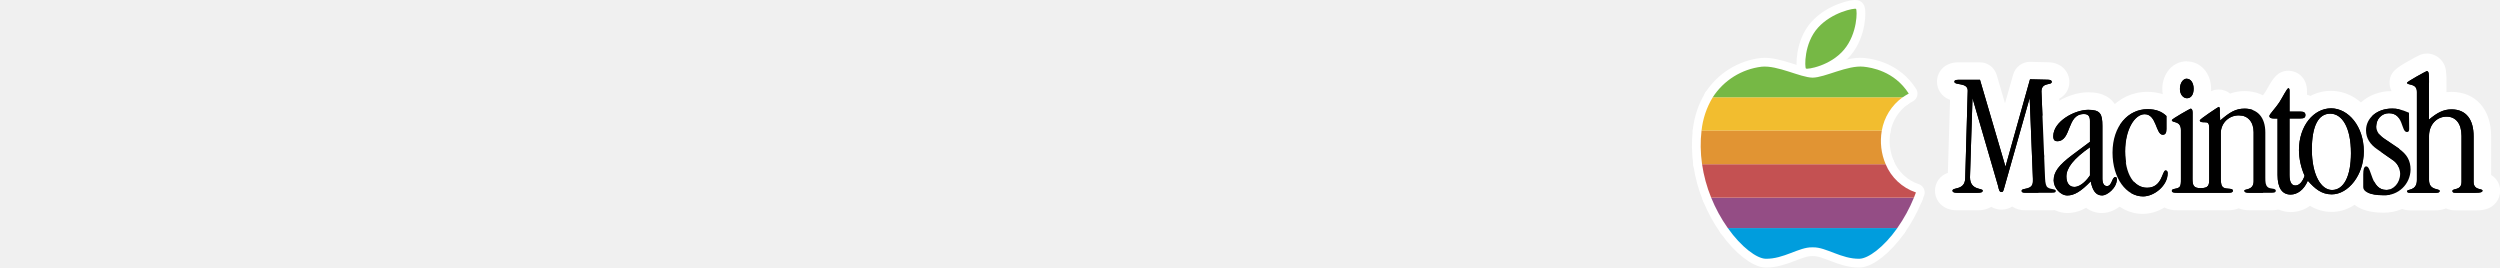
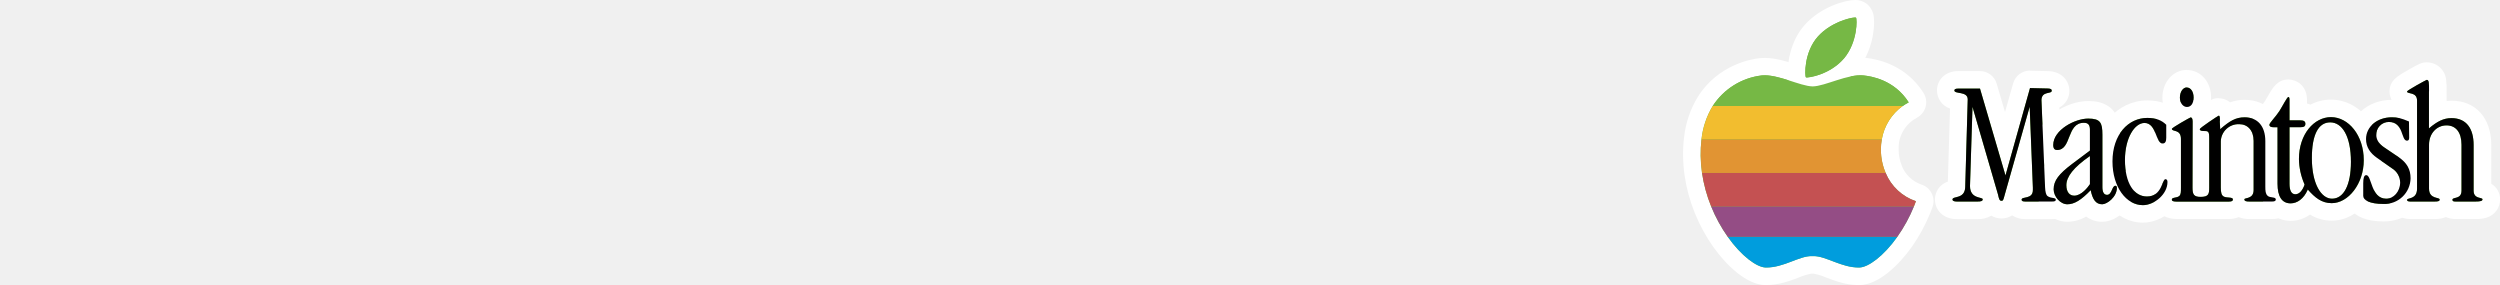
- <svg xmlns="http://www.w3.org/2000/svg" viewBox="0 0 1000 107">
+ <svg xmlns="http://www.w3.org/2000/svg" viewBox="0 0 1000 114">
  <g id="Layer_2" data-name="Layer 2">
-     <rect x="839.98" y="49.35" width="112.83" height="23.02" fill="#fff" />
+     <rect x="785.06" y="49.1" width="201.1" height="31.52" fill="#fff" />
  </g>
-   <g id="Layer_1" data-name="Layer 1">
-     <path d="M857.16,82.06c-8.93,0-15.67-9-15.67-21s7.33-20.9,17.44-20.9c4.09,0,7.29,1.15,9.79,3.51.57-.36,1.21-.73,1.93-1.16l1-.6a7.34,7.34,0,0,1-3.22-6.31,8.65,8.65,0,0,1,1.45-5A5.84,5.84,0,0,1,874.7,28c3.61,0,6.24,3.17,6.24,7.53A7.68,7.68,0,0,1,879,41a4.44,4.44,0,0,1,1.29,2.27l1.27-.87c4.55-3.14,4.72-3.14,5.83-3.14A3.49,3.49,0,0,1,891,41.71a13.5,13.5,0,0,1,6.87-1.78c7.16,0,11.8,5.1,11.8,13V71.07c0,.19,0,.6,0,1,3.76.64,4.18,3.19,4.18,4.28,0,1.6-1.05,4.3-5,4.3h-9.19a5.71,5.71,0,0,1-4.22-1.4,5.6,5.6,0,0,1-4.16,1.4H870.83c-2.83,0-4.24-1-4.93-2A13.89,13.89,0,0,1,857.16,82.06ZM891.83,72a5.92,5.92,0,0,1,3.7,1.42,5.67,5.67,0,0,1,2.26-1.07l.16,0V52.86c0-1.46-.38-3.19-2.22-3.19-2.19,0-3.91,1.47-3.91,3.35V71.47C891.82,71.68,891.82,71.85,891.83,72Zm-34-22.83c-1.33,0-4.36,3.87-4.36,11.34,0,6.63,2.13,11.09,5.29,11.09,1.55,0,2.1-.73,3.05-3.07.55-1.35,1.57-3.86,4.36-3.86a4.15,4.15,0,0,1,2.68,1V55.56a4.71,4.71,0,0,1-3.81,1.84c-3.59,0-4.91-3.3-5.78-5.49A9,9,0,0,0,857.84,49.17Zm95.59,32.41c-10.8,0-11.64-5.15-11.64-6.73V69.78c0-6.07,3.3-6.73,4.71-6.73,3.34,0,4.46,3.23,5.19,5.36,1.11,3.2,1.71,4.07,2.79,4.07.84,0,2.06-1.18,2.06-3,0-.71-.2-1.67-1.8-2.77l-6-4.19c-4.85-3.37-5.86-7.5-5.86-10.37,0-6.84,6.07-12.2,13.82-12.2,2.8,0,4.74.46,8.29,2a3.5,3.5,0,0,1,2.14,3.17l.08,6.45a4.37,4.37,0,0,1-4.39,4.75c-3.42,0-4.52-3.15-5.11-4.85-.89-2.53-1.2-2.64-2.14-2.64s-1.5.68-1.5,1.82c0,.57.61,1.31,1.64,2l5.77,3.89c4.29,2.94,6.29,6.54,6.29,11.36C967.73,75.55,961.45,81.58,953.43,81.58Zm-170.74-1c-3.57,0-5.19-2.23-5.19-4.31s1.38-3.63,4.11-4.29a7.87,7.87,0,0,0,.92-.27,2.9,2.9,0,0,0,.07-.58l1-34-.47-.08c-1.19-.21-4.84-.84-4.84-4.44,0-1.57,1.06-4.23,5-4.23H792a3.49,3.49,0,0,1,3.36,2.52L802.09,54l6.54-23.2A3.49,3.49,0,0,1,812,28.23l7.12.17c5,0,5.11,3.94,5.11,4.38,0,1.55-.71,3.54-4.08,4.27l1.42,34.19c0,.39,0,.7.07,1h0c3.65.65,4.19,2.91,4.19,4.19,0,.44-.14,4.23-5,4.23H810.17c-4.89,0-5-3.79-5-4.23a4.26,4.26,0,0,1,.07-.78c-.58,2.14-1.35,4.76-4.63,4.76a4.25,4.25,0,0,1-4.14-3c-.36,1.37-1.56,3.26-5.45,3.26Zm22.73-5.76c.46-1.15,1.56-2.25,4-2.74l.26-.06v-.43l-.41-10.28ZM791.51,71c0,.92,0,.93,1.31,1.26a6.4,6.4,0,0,1,2.46,1.15L791.8,61.43Z" />
-     <path d="M874.7,31.5c1.61,0,2.74,1.69,2.74,4s-1,3.79-2.66,3.79c-1.45,0-2.82-1.45-2.82-3.71,0-2.42,1.29-4.11,2.74-4.11m-62.7.23,7,.17c1.13,0,1.69.24,1.69.88,0,1.46-4,0-4.11,3.71l1.45,34.9c.08,1.85.4,3.14,1,3.54,1.29,1,3.3.49,3.3,1.45,0,.57-.48.73-1.53.73H810.17c-1,0-1.53-.16-1.53-.73,0-1.45,4.52,0,4.52-3.87v-1l-1.29-32.32-10,35.3c-.56,2.09-.64,2.33-1.29,2.33-.8,0-1-.8-1.37-2.49L789,39.24l-1,31.67c0,5.31,5.08,4.27,5.08,5.31,0,.73-.73.89-2.1.89h-8.3c-1.13,0-1.69-.32-1.69-.81,0-1.53,4.94,0,5.1-5l1-35.06c0-3.38-5.34-2-5.34-3.58,0-.49.48-.73,1.53-.73H792l10.19,34.74L812,31.73m75.43,11.05c.48,0,.48.65.48,2.18l.17,3.22c3.78-3.3,6.2-4.75,9.75-4.75,5.23,0,8.3,3.54,8.3,9.51V71.07c0,1.85.08,2.9.88,3.71,1,1,3.31.32,3.31,1.53,0,.56-.49.8-1.45.8h-9.19c-1.21,0-1.93-.16-1.93-.88s3.7,0,3.7-3.71V52.86c0-4.19-2.41-6.69-5.72-6.69A7.08,7.08,0,0,0,888.32,53V71.47c0,1.94.24,3.15,1.21,3.63,1.2.64,3.62.08,3.62,1.13,0,.72-.64.88-1.85.88H870.83c-1.37,0-2.1-.16-2.1-.8,0-1,2-.57,3-1.45.64-.65.64-1.53.64-3.39V52.05c0-4-3.63-2.74-3.63-4,0-.48,7.34-4.59,7.5-4.59.48,0,.8.48.8,1.61L877,71.55c0,2.66.49,3.71,3.23,3.71,3.3,0,3.46-1.21,3.46-3.87V51.89c0-3-.32-3-2.5-3-.72,0-1.29-.25-1.29-.73s7.42-5.4,7.58-5.4m69.23.65c2.25,0,3.7.32,6.93,1.69h0l.08,6.44c0,.81-.25,1.21-.89,1.21-2.42,0-1.21-7.49-7.25-7.49a5,5,0,0,0-5,5.32c0,1.61.89,3.38,3.22,4.91l5.73,3.87c3.3,2.26,4.75,4.84,4.75,8.46a10.44,10.44,0,0,1-10.8,10.24c-5.64,0-8.14-1.53-8.14-3.23V69.78c0-2,.32-3.23,1.21-3.23,2.26,0,1.77,9.43,8,9.43,2.9,0,5.56-2.82,5.56-6.53a6.75,6.75,0,0,0-3.3-5.64l-6-4.19c-2.66-1.85-4.35-4.27-4.35-7.49,0-4.92,4.43-8.7,10.32-8.7m-97.73.24c3.46,0,5.8,1,7.57,2.74v5.16c0,1.37-.32,2.33-1.45,2.33-2.82,0-2.41-8.22-7.25-8.22-3.95,0-7.82,6-7.82,14.83,0,9.27,3.63,14.59,8.79,14.59,6.12,0,6-6.93,7.41-6.93.57,0,.81.48.81,1.12,0,5-5.4,9.27-9.83,9.27-6.61,0-12.17-7.17-12.17-17.49,0-10.79,6.36-17.4,13.94-17.4m7.57,2.74h0m8.2-21.91A9.29,9.29,0,0,0,867,28.66a12.07,12.07,0,0,0-2.07,7,11.67,11.67,0,0,0,.16,2,19.7,19.7,0,0,0-6.19-.92h0a19.61,19.61,0,0,0-15.16,7.13C840,48.28,838,54.25,838,61.07c0,14,8.24,24.49,19.17,24.49A16.77,16.77,0,0,0,865.75,83a10.67,10.67,0,0,0,5.08,1.1H891.3a10.56,10.56,0,0,0,4.17-.77,10.77,10.77,0,0,0,4.21.77h9.19c5.54,0,8.45-3.92,8.45-7.8a7.77,7.77,0,0,0-4.19-6.81V52.94c0-9.88-6.15-16.51-15.3-16.51a17.07,17.07,0,0,0-5.78,1,7.31,7.31,0,0,0-4.61-1.62h0a6.28,6.28,0,0,0-3,.69c0-.31,0-.62,0-.94,0-6.29-4.19-11-9.74-11ZM858.41,67.62c-.58-.91-1.43-3.08-1.43-7.11a19.66,19.66,0,0,1,.45-4.31,8.6,8.6,0,0,0,7.62,4.7h.31v.31c-4.53.45-6.21,4.59-6.79,6l-.16.4ZM812,24.73a7,7,0,0,0-6.73,5.1L802,41.32l-3.34-11.39a7,7,0,0,0-6.72-5h-8.62c-5.6,0-8.53,3.89-8.53,7.73a7.66,7.66,0,0,0,4.94,7.16l.29.11-.88,29.21A7.49,7.49,0,0,0,774,76.3c0,3.88,3,7.81,8.69,7.81H791a10.16,10.16,0,0,0,5.52-1.37,8,8,0,0,0,8.35-.12,9.23,9.23,0,0,0,5.31,1.49h10.64c5.86,0,8.53-4,8.53-7.73A7.5,7.5,0,0,0,825,69.59l-1.25-30.15a7.45,7.45,0,0,0,4-6.66c0-3.89-3-7.83-8.59-7.88l-7-.16Zm144.67,11.7h0c-9.71,0-17.32,6.89-17.32,15.7a15,15,0,0,0,2.77,8.79c-2,1.31-3.82,3.86-3.82,8.86v5.07c0,1.71.73,10.23,15.14,10.23,10,0,17.8-7.57,17.8-17.24a16.06,16.06,0,0,0-3.26-10,8.27,8.27,0,0,0,2.7-6.28v-.08L970.58,45a7,7,0,0,0-4.26-6.35c-4-1.71-6.35-2.25-9.66-2.25Z" fill="#fff" />
-     <path d="M826.92,81.74c-4.69,0-9-4.55-9-9.54,0-5.23,3.37-8.83,8.8-13L832.46,55V49.51a10.45,10.45,0,0,0-1.58,3.16C829.81,55.4,828,60,822.82,60c-2.5,0-5-1.7-5-5.51,0-8.45,10.5-14.06,17.44-14.06,8.11,0,9.23,4.78,9.23,10V67.65a4.18,4.18,0,0,1,1.65-.32A4.07,4.07,0,0,1,849,68.52a4.38,4.38,0,0,1,1.24,3.12c0,5.76-5.69,10.1-9.38,10.1a6.85,6.85,0,0,1-6-3.13A13.15,13.15,0,0,1,827,81.74Zm5.54-15.46c-1.91,2-2.43,3.38-2.43,4.3a4.42,4.42,0,0,0,0,.59,7.62,7.62,0,0,0,2.39-2.12Zm83.82,15.06c-2,0-8.74-.82-8.74-11.32V50.61a4.36,4.36,0,0,1-3.3-4.2c0-1.66,1-2.86,2.49-4.67A30.75,30.75,0,0,0,908.84,39c.36-.57.83-1.39,1.29-2.19,1.84-3.25,2.85-5,5.26-5,.16,0,3.91.05,3.91,4.71v4.64h.85a5.75,5.75,0,0,1,4.05,1.36,14.12,14.12,0,0,1,8.2-2.65C941.72,39.85,949,49,949,60.59c0,11.21-7.48,20.67-16.32,20.67a13.5,13.5,0,0,1-9-3.42A10.06,10.06,0,0,1,916.28,81.34Zm15.8-32.4c-3.56,0-3.84,8.3-3.84,10.84,0,8.87,3,12.7,4.56,12.7,2.4,0,4.07-4.62,4.08-11.24C936.88,53.16,934.46,48.94,932.08,48.94Zm50.2,31.67A4.63,4.63,0,0,1,978.37,79c-.77.88-2.14,1.58-4.55,1.58h-9.75c-3.29,0-4.79-2.15-4.79-4.14,0-1.36.61-3.16,3.52-4l.4-.12a3.59,3.59,0,0,0,0-.4V37.21l-.06,0c-3.21-.72-3.88-2.62-3.88-4.08,0-2.35,1.65-3.29,5.66-5.56,4.6-2.61,4.82-2.61,5.73-2.61,4.41,0,4.41,4.48,4.41,8.09v8.36a13.82,13.82,0,0,1,5.51-1.14c7.62,0,12.36,5.45,12.36,14.22V72.31c3.09.78,3.55,2.79,3.55,3.92,0,2-1.1,4.38-6.32,4.38Zm-7.19-8.46.53.15a5.49,5.49,0,0,1,2.81,1.52,5.25,5.25,0,0,1,2.69-1.51V54.39c0-4.24-1.85-4.24-2.55-4.24-2.05,0-3.49,1.74-3.49,4.24V72A1.09,1.09,0,0,0,975.09,72.15Z" />
-     <path d="M970.68,28.44c.88,0,.9,1.13.9,4.59h0V47.86c3.23-2.74,5.79-4.11,9-4.11,6,0,8.86,4.19,8.86,10.72V72.76c0,3.47,3.55,2.58,3.55,3.47,0,.64-.73.88-2.82.88h-7.9c-1,0-1.29-.16-1.29-.72,0-1.21,3.63,0,3.63-3.63V54.39c0-4.92-2.26-7.74-6-7.74-4,0-7,3.3-7,7.74V72c0,4.35,4.25,3.3,4.25,4.35,0,.64-.56.8-2,.8h-9.75c-.89,0-1.29-.24-1.29-.64,0-1,3.94,0,3.94-4.51V36.74c0-3.63-3.94-2.5-3.94-3.63,0-.48,7.73-4.67,7.89-4.67h0m-55.29,6.85c.33,0,.41.56.41,1.21v8.14h4.35c1.21,0,2,.24,2,1.37s-.64,1.37-2,1.37H915.8V70c0,2.58.72,4.19,2.33,4.19s2.9-1.53,3.71-3.87l-.16-.4a26.07,26.07,0,0,1-2.1-9.83c0-9.91,6-16.76,12.82-16.76h0c7,0,13.13,7.25,13.14,17.24,0,9.43-6.21,17.17-12.82,17.17-4,0-6.69-2.18-9.59-5.48l-.08.24c-1.53,3.46-4.11,5.32-6.77,5.32-3.47,0-5.24-2.74-5.24-7.82V47.38h-1.53c-1.13,0-1.77-.33-1.77-1s2.5-3.15,4-5.48c1.29-2,3.06-5.64,3.62-5.64M932.8,76c4.67,0,7.58-5.39,7.58-14.75,0-10.31-3.55-15.79-8.3-15.79s-7.34,5-7.34,14.34c0,10.16,3.71,16.2,8.06,16.2M835.23,43.91c4.92,0,5.73,1.61,5.73,6.45v21c0,1.85.56,3.06,1.85,3.06,2,0,1.94-3.62,3.31-3.62h0c.4,0,.64.32.64.8,0,3.71-4,6.61-5.88,6.61-2.58,0-3.87-2-4.6-5.64-3.8,3.94-6.57,5.64-9.32,5.64h0c-2.82,0-5.48-3.14-5.48-6,0-3.46,2.1-6.12,7.42-10.15L836,56.72V48.34c0-1.85-.65-2.74-2.42-2.74-7,0-4.83,10.88-10.72,10.88-.88,0-1.53-.48-1.53-2,0-6,8.71-10.56,13.94-10.56m-5.56,30.86c2.91,0,5.49-3.38,6.3-4.59V58.9c-6.61,4.59-9.43,8.3-9.43,11.69,0,2.73,1.29,4.18,3.14,4.18m141-53.33h0c-2,0-2.91.48-7.46,3.06-4.31,2.45-7.43,4.22-7.43,8.61a7.31,7.31,0,0,0,3.94,6.53V70a7.34,7.34,0,0,0-3.94,6.51c0,3.7,2.9,7.64,8.29,7.64h9.75a11.3,11.3,0,0,0,4-.6l.48-.2a9.36,9.36,0,0,0,4,.8h7.9a14,14,0,0,0,4.32-.53,7.66,7.66,0,0,0,5.5-7.35A7.35,7.35,0,0,0,996.45,70V54.47c0-10.77-6.22-17.72-15.86-17.72a18.75,18.75,0,0,0-2,.11V33a30,30,0,0,0-.21-4.71,7.75,7.75,0,0,0-7.69-6.88Zm-55.29,6.85c-4.44,0-6.32,3.3-8.31,6.8-.42.74-.85,1.51-1.19,2-.47.72-1.21,1.61-1.85,2.39-1.7,2-3.3,4-3.3,6.9a7.78,7.78,0,0,0,3.3,6.38V70c0,10.94,6.59,14.82,12.24,14.82A13.12,13.12,0,0,0,924,82.32a16.38,16.38,0,0,0,8.72,2.44c10.74,0,19.82-11.07,19.82-24.17,0-13.59-8.85-24.24-20.14-24.24a17.32,17.32,0,0,0-8.19,2,9.7,9.7,0,0,0-1.41-.46V36.5c0-6-4.43-8.21-7.41-8.21ZM932.77,67.1a22.5,22.5,0,0,1-1-7.32,25.19,25.19,0,0,1,.59-6,21.58,21.58,0,0,1,1,7.42,24.29,24.29,0,0,1-.61,5.87Zm-9.95,3.42ZM835.23,36.91c-8.53,0-20.94,6.84-20.94,17.56a8.71,8.71,0,0,0,4,7.74,15.2,15.2,0,0,0-3.84,10c0,7,5.83,13,12.48,13a15,15,0,0,0,7.48-2.09,10.62,10.62,0,0,0,6.47,2.09c5.83,0,12.88-6.07,12.88-13.61a7.82,7.82,0,0,0-2.26-5.58,7.57,7.57,0,0,0-3.54-2V50.36c0-3.33,0-13.45-12.73-13.45Z" fill="#fff" />
-     <path d="M691.12,91.22c5.46,7.73,11.65,12.2,15.13,12.28,7.17.16,13.4-4.69,18.54-4.56a.33.33,0,0,0,.17,0h.12a.42.42,0,0,0,.16,0c5.15-.13,11.38,4.72,18.55,4.56,3.49-.08,9.68-4.55,15.14-12.27H691.12" fill="#009ddd" stroke="#fff" stroke-linecap="round" stroke-linejoin="round" stroke-width="7" />
-     <path d="M684.47,79.06a60.8,60.8,0,0,0,6.64,12.16h67.81a61.35,61.35,0,0,0,6.65-12.16h-81.1" fill="#944d85" stroke="#fff" stroke-linecap="round" stroke-linejoin="round" stroke-width="7" />
-     <path d="M680.82,65.67a57.34,57.34,0,0,0,3.65,13.39h81.1c.28-.69.54-1.38.8-2.08a20,20,0,0,1-12.11-11.31H680.82" fill="#c45152" stroke="#fff" stroke-linecap="round" stroke-linejoin="round" stroke-width="7" />
-     <path d="M685.11,38.9a32.32,32.32,0,0,0-4.5,13.39h72.1a20.76,20.76,0,0,1,8.36-13.39h-76" fill="#f2bd2f" stroke="#fff" stroke-linecap="round" stroke-linejoin="round" stroke-width="7" />
-     <path d="M680.61,52.29a49.6,49.6,0,0,0-.33,6.52,52.85,52.85,0,0,0,.54,6.87h73.44a23.82,23.82,0,0,1-1.55-13.39h-72.1" fill="#e19433" stroke="#fff" stroke-linecap="round" stroke-linejoin="round" stroke-width="7" />
-     <path d="M725.08,31.06H725c-4.9-.08-13.92-5-20.33-4.38A27.14,27.14,0,0,0,685.11,38.9h76a21.82,21.82,0,0,1,2.39-1.46c-5.75-9.06-15.11-10.46-18.05-10.76C739,26,730,31,725.08,31.06" fill="#76b845" stroke="#fff" stroke-linecap="round" stroke-linejoin="round" stroke-width="7" />
-     <path d="M742.41,3.56c-.5-.42-9.6,1.25-15.25,7.55S721.88,27,722.37,27.42s9.74-1,15.24-7.55S742.9,4,742.41,3.56" fill="#76b845" stroke="#fff" stroke-linecap="round" stroke-linejoin="round" stroke-width="7" />
-     <path d="M789,39.24l-1,31.67c0,5.31,5.08,4.27,5.08,5.31,0,.73-.73.89-2.1.89h-8.3c-1.13,0-1.69-.32-1.69-.81,0-1.53,4.94,0,5.1-5l1-35.06c0-3.38-5.34-2-5.34-3.58,0-.49.48-.73,1.53-.73H792l10.19,34.74L812,31.73l7,.17c1.13,0,1.69.24,1.69.88,0,1.46-4,0-4.11,3.71l1.45,34.9c.08,1.85.4,3.14,1,3.54,1.29,1,3.3.49,3.3,1.45,0,.57-.48.73-1.53.73H810.17c-1,0-1.53-.16-1.53-.73,0-1.45,4.52,0,4.52-3.87v-1l-1.29-32.32-10,35.3c-.56,2.09-.64,2.33-1.29,2.33-.8,0-1-.8-1.37-2.49L789,39.24Zm77.52,7.17v5.16c0,1.37-.32,2.33-1.45,2.33-2.82,0-2.41-8.22-7.25-8.22-3.95,0-7.82,6-7.82,14.83,0,9.27,3.63,14.59,8.79,14.59,6.12,0,6-6.93,7.41-6.93.57,0,.81.48.81,1.12,0,5-5.4,9.27-9.83,9.27-6.61,0-12.17-7.17-12.17-17.49,0-10.79,6.36-17.4,13.94-17.4,3.46,0,5.8,1,7.57,2.74Zm8.2-14.91c1.61,0,2.74,1.69,2.74,4s-1,3.79-2.66,3.79c-1.45,0-2.82-1.45-2.82-3.71,0-2.42,1.29-4.11,2.74-4.11ZM887.91,45l.17,3.22c3.78-3.3,6.2-4.75,9.75-4.75,5.23,0,8.3,3.54,8.3,9.51V71.07c0,1.85.08,2.9.88,3.71,1,1,3.31.32,3.31,1.53,0,.56-.49.8-1.45.8h-9.19c-1.21,0-1.93-.16-1.93-.88s3.7,0,3.7-3.71V52.86c0-4.19-2.41-6.69-5.72-6.69A7.08,7.08,0,0,0,888.32,53V71.47c0,1.94.24,3.15,1.21,3.63,1.2.64,3.62.08,3.62,1.13,0,.72-.64.88-1.85.88H870.83c-1.37,0-2.1-.16-2.1-.8,0-1,2-.57,3-1.45.64-.65.64-1.53.64-3.39V52.05c0-4-3.63-2.74-3.63-4,0-.48,7.34-4.59,7.5-4.59.48,0,.8.48.8,1.61L877,71.55c0,2.66.49,3.71,3.23,3.71,3.3,0,3.46-1.21,3.46-3.87V51.89c0-3-.32-3-2.5-3-.72,0-1.29-.25-1.29-.73s7.42-5.4,7.58-5.4c.48,0,.48.65.48,2.18Zm75.68.16.08,6.44c0,.81-.25,1.21-.89,1.21-2.42,0-1.21-7.49-7.25-7.49a5,5,0,0,0-5,5.32c0,1.61.89,3.38,3.22,4.91l5.73,3.87c3.3,2.26,4.75,4.84,4.75,8.46a10.44,10.44,0,0,1-10.8,10.24c-5.64,0-8.14-1.53-8.14-3.23V69.78c0-2,.32-3.23,1.21-3.23,2.26,0,1.77,9.43,8,9.43,2.9,0,5.56-2.82,5.56-6.53a6.75,6.75,0,0,0-3.3-5.64l-6-4.19c-2.66-1.85-4.35-4.27-4.35-7.49,0-4.92,4.43-8.7,10.32-8.7,2.25,0,3.7.32,6.93,1.69Z" />
-     <path d="M971.58,33V47.86c3.23-2.74,5.79-4.11,9-4.11,6,0,8.86,4.19,8.86,10.72V72.76c0,3.47,3.55,2.58,3.55,3.47,0,.64-.73.88-2.82.88h-7.9c-1,0-1.29-.16-1.29-.72,0-1.21,3.63,0,3.63-3.63V54.39c0-4.92-2.26-7.74-6-7.74-4,0-7,3.3-7,7.74V72c0,4.35,4.25,3.3,4.25,4.35,0,.64-.56.8-2,.8h-9.75c-.89,0-1.29-.24-1.29-.64,0-1,3.94,0,3.94-4.51V36.74c0-3.63-3.94-2.5-3.94-3.63,0-.48,7.73-4.67,7.89-4.67.89,0,.91,1.13.91,4.59ZM846.12,70.83c-1.37,0-1.29,3.62-3.31,3.62-1.29,0-1.85-1.21-1.85-3.06v-21c0-4.84-.81-6.45-5.73-6.45-5.23,0-13.94,4.51-13.94,10.56,0,1.53.65,2,1.53,2,5.89,0,3.71-10.88,10.72-10.88,1.77,0,2.42.89,2.42,2.74v8.38L828.87,62c-5.32,4-7.42,6.69-7.42,10.15,0,2.91,2.66,6,5.48,6s5.53-1.68,9.35-5.64c.73,3.62,2,5.64,4.6,5.64,1.93,0,5.88-2.9,5.88-6.61C846.76,71.15,846.52,70.83,846.12,70.83Zm-16.45,3.94c-1.85,0-3.14-1.45-3.14-4.18,0-3.39,2.82-7.1,9.43-11.69V70.18C835.16,71.39,832.58,74.77,829.67,74.77ZM932.4,43.35c-6.77,0-12.82,6.85-12.82,16.76a26.07,26.07,0,0,0,2.1,9.83l.16.4c-.81,2.34-2.09,3.87-3.71,3.87S915.8,72.6,915.8,70V47.38h4.35c1.37,0,2-.33,2-1.37s-.8-1.37-2-1.37H915.8V36.5c0-.65-.08-1.21-.41-1.21-.56,0-2.33,3.62-3.62,5.64-1.53,2.33-4,4.75-4,5.48s.64,1,1.77,1H911V70c0,5.08,1.77,7.82,5.24,7.82,2.66,0,5.24-1.86,6.77-5.32l.08-.24c2.9,3.3,5.56,5.48,9.59,5.48,6.61,0,12.82-7.74,12.82-17.17,0-10-6.13-17.24-13.14-17.24ZM932.8,76c-4.35,0-8.06-6-8.06-16.2,0-9.34,2.58-14.34,7.34-14.34s8.3,5.48,8.3,15.79c0,9.36-2.91,14.75-7.58,14.75Z" />
-     <path d="M691.12,91.22c5.46,7.73,11.65,12.2,15.13,12.28,7.17.16,13.4-4.69,18.54-4.56a.33.33,0,0,0,.17,0h.12a.42.42,0,0,0,.16,0c5.15-.13,11.38,4.72,18.55,4.56,3.49-.08,9.68-4.55,15.14-12.27H691.12" fill="#009ddd" />
-     <path d="M684.47,79.06a60.8,60.8,0,0,0,6.64,12.16h67.81a61.35,61.35,0,0,0,6.65-12.16h-81.1" fill="#944d85" />
-     <path d="M680.82,65.67a57.34,57.34,0,0,0,3.65,13.39h81.1c.28-.69.54-1.38.8-2.08a20,20,0,0,1-12.11-11.31H680.82" fill="#c45152" />
-     <path d="M685.11,38.9a32.32,32.32,0,0,0-4.5,13.39h72.1a20.76,20.76,0,0,1,8.36-13.39h-76" fill="#f2bd2f" />
-     <path d="M680.61,52.29a49.6,49.6,0,0,0-.33,6.52,52.85,52.85,0,0,0,.54,6.87h73.44a23.82,23.82,0,0,1-1.55-13.39h-72.1" fill="#e19433" />
-     <path d="M725.08,31.06H725c-4.9-.08-13.92-5-20.33-4.38A27.14,27.14,0,0,0,685.11,38.9h76a21.82,21.82,0,0,1,2.39-1.46c-5.75-9.06-15.11-10.46-18.05-10.76C739,26,730,31,725.08,31.06" fill="#76b845" />
-     <path d="M742.41,3.56c-.5-.42-9.6,1.25-15.25,7.55S721.88,27,722.37,27.42s9.74-1,15.24-7.55S742.9,4,742.41,3.56" fill="#76b845" />
+   <g id="Capa_1" data-name="Capa 1">
+     <path d="M782.69,84.11c-3.57,0-5.19-2.23-5.19-4.3s1.38-3.64,4.1-4.3a7.52,7.52,0,0,0,.93-.27,2.9,2.9,0,0,0,.07-.58l1-34-.47-.08c-1.2-.21-4.84-.84-4.84-4.44,0-1.57,1.05-4.23,5-4.23H792a3.5,3.5,0,0,1,3.36,2.52l6.76,23.06,6.55-23.2A3.49,3.49,0,0,1,812,31.73l7.13.17c5,0,5.11,3.94,5.11,4.39,0,1.54-.71,3.53-4.08,4.26l1.42,34.19c0,.39,0,.71.07,1h0c3.65.65,4.19,2.91,4.19,4.19,0,.44-.14,4.23-5,4.23H810.17c-4.89,0-5-3.79-5-4.23a4.08,4.08,0,0,1,.07-.77c-.58,2.13-1.35,4.75-4.63,4.75a4.25,4.25,0,0,1-4.14-3c-.36,1.38-1.56,3.26-5.45,3.26Zm22.73-5.76c.46-1.15,1.56-2.25,4-2.74l.25-.06v-.43l-.41-10.28Zm-13.91-3.89c0,.92,0,.93,1.31,1.26a6.4,6.4,0,0,1,2.46,1.15L791.8,64.94Z" fill="#76b845" />
+     <path d="M812,35.23l7,.17c1.13,0,1.69.24,1.69.89,0,1.45-4,0-4.11,3.7l1.45,34.9c.08,1.85.4,3.14,1,3.54,1.29,1,3.3.49,3.3,1.45,0,.57-.48.73-1.53.73H810.17c-1,0-1.53-.16-1.53-.73,0-1.45,4.51,0,4.51-3.87v-1l-1.28-32.32-10,35.3c-.56,2.09-.64,2.33-1.29,2.33-.8,0-1-.8-1.37-2.49L789,42.74l-1,31.67c0,5.31,5.08,4.27,5.08,5.31,0,.73-.73.89-2.1.89h-8.3c-1.13,0-1.69-.32-1.69-.8,0-1.54,4.94,0,5.1-5l1-35.06c0-3.38-5.34-2-5.34-3.58,0-.49.48-.73,1.53-.73H792l10.19,34.74L812,35.23m0-7a7,7,0,0,0-6.73,5.1L802,44.82l-3.34-11.39a7,7,0,0,0-6.72-5h-8.62c-5.6,0-8.53,3.89-8.53,7.73a7.66,7.66,0,0,0,4.94,7.16l.28.11-.87,29.21a7.5,7.5,0,0,0-5.16,7.2c0,3.87,3,7.8,8.69,7.8H791a10.16,10.16,0,0,0,5.52-1.37,8,8,0,0,0,8.35-.12,9.23,9.23,0,0,0,5.31,1.49h10.64c5.86,0,8.53-4,8.53-7.73A7.5,7.5,0,0,0,825,73.09L823.75,43a7.47,7.47,0,0,0,4-6.66c0-3.9-3-7.84-8.59-7.89l-7-.16Z" fill="#fff" />
+     <path d="M857.16,85.56c-8.94,0-15.67-9-15.67-21s7.33-20.9,17.44-20.9c4.23,0,7.52,1.23,10.05,3.76a3.5,3.5,0,0,1,1,2.48v5.16c0,4.3-2.66,5.83-5,5.83-3.59,0-4.91-3.3-5.78-5.49a9,9,0,0,0-1.43-2.74c-1.33,0-4.36,3.87-4.36,11.34,0,6.63,2.13,11.09,5.29,11.09,1.55,0,2.1-.73,3.05-3.07.54-1.35,1.57-3.86,4.36-3.86a4.38,4.38,0,0,1,4.31,4.63C870.49,80,863.32,85.56,857.16,85.56Z" fill="#76b845" />
+     <path d="M858.93,47.17c3.46,0,5.8,1,7.57,2.74v5.16c0,1.37-.32,2.33-1.45,2.33-2.82,0-2.41-8.22-7.25-8.22-3.95,0-7.82,6-7.82,14.83,0,9.27,3.63,14.59,8.79,14.59,6.12,0,6-6.93,7.41-6.93.57,0,.81.48.81,1.13,0,5-5.4,9.26-9.83,9.26-6.61,0-12.17-7.17-12.17-17.49,0-10.79,6.36-17.4,13.94-17.4m0-7a19.61,19.61,0,0,0-15.16,7.13C840,51.78,838,57.75,838,64.57c0,14,8.24,24.49,19.17,24.49,7.94,0,16.83-7,16.83-16.26a7.89,7.89,0,0,0-7.81-8.13c-5.15,0-7,4.55-7.61,6l-.16.4C857.83,70.21,857,68,857,64a19.66,19.66,0,0,1,.45-4.31,8.6,8.6,0,0,0,7.62,4.7c4.07,0,8.45-2.92,8.45-9.33V49.91a7,7,0,0,0-2-4.95c-3.18-3.18-7.4-4.79-12.53-4.79Z" fill="#fff" />
+     <path d="M874.78,46.32c-3.55,0-6.32-3.17-6.32-7.21,0-4.27,2.74-7.61,6.24-7.61s6.24,3.17,6.24,7.53C880.94,44.06,877.84,46.32,874.78,46.32Z" fill="#76b845" />
+     <path d="M874.7,35c1.61,0,2.74,1.69,2.74,4s-1,3.79-2.66,3.79c-1.45,0-2.82-1.45-2.82-3.71,0-2.42,1.29-4.11,2.74-4.11m0-7c-5.47,0-9.74,4.88-9.74,11.11,0,6,4.31,10.71,9.82,10.71,4.8,0,9.66-3.71,9.66-10.79,0-6.29-4.19-11-9.74-11Z" fill="#fff" />
+     <path d="M899.68,84.11a5.71,5.71,0,0,1-4.22-1.4,5.6,5.6,0,0,1-4.16,1.4H870.83c-5.19,0-5.6-3.29-5.6-4.3,0-1.23.49-3.35,3.63-4.14v-20c-3-.83-3.63-2.7-3.63-4.13,0-2.32,1.7-3.31,5.42-5.5,4.42-2.59,4.64-2.59,5.58-2.59a4.21,4.21,0,0,1,4.1,3.36l1.27-.87c4.55-3.14,4.72-3.14,5.83-3.14A3.49,3.49,0,0,1,891,45.21a13.5,13.5,0,0,1,6.87-1.78c7.16,0,11.8,5.1,11.8,13V74.57c0,.19,0,.6,0,1,3.76.64,4.18,3.19,4.18,4.28,0,1.6-1.05,4.3-5,4.3Zm-7.85-8.61a5.92,5.92,0,0,1,3.7,1.42,5.47,5.47,0,0,1,2.26-1.07l.16,0V56.36c0-1.46-.38-3.19-2.22-3.19-2.19,0-3.91,1.47-3.91,3.35V75C891.82,75.18,891.82,75.35,891.83,75.5Z" fill="#76b845" />
+     <path d="M887.43,46.28c.48,0,.48.65.48,2.18h0l.17,3.22c3.78-3.3,6.2-4.75,9.75-4.75,5.23,0,8.3,3.54,8.3,9.51V74.57c0,1.85.08,2.9.88,3.71,1,1,3.31.32,3.31,1.53,0,.56-.49.8-1.45.8h-9.19c-1.21,0-1.93-.16-1.93-.88s3.7,0,3.7-3.71V56.36c0-4.19-2.41-6.69-5.72-6.69a7.08,7.08,0,0,0-7.41,6.85V75c0,1.94.24,3.15,1.2,3.63,1.21.64,3.63.08,3.63,1.13,0,.72-.64.88-1.85.88H870.83c-1.37,0-2.1-.16-2.1-.8,0-1,2-.57,3-1.45.65-.65.65-1.53.65-3.39V55.55c0-4-3.63-2.74-3.63-4,0-.48,7.34-4.59,7.5-4.59.48,0,.8.48.8,1.61L877,75.05c0,2.66.49,3.71,3.23,3.71,3.3,0,3.46-1.21,3.46-3.87V55.39c0-3-.32-3-2.5-3-.72,0-1.29-.25-1.29-.73s7.42-5.4,7.58-5.4m0-7c-2,0-3.09.53-6.11,2.58a7.67,7.67,0,0,0-5.09-1.93c-2.11,0-3.22.65-7.35,3.08s-7.15,4.19-7.15,8.51a7.47,7.47,0,0,0,3.63,6.42V73.35a7.59,7.59,0,0,0-3.63,6.46c0,.32.11,7.8,9.1,7.8H891.3a10.56,10.56,0,0,0,4.17-.77,10.77,10.77,0,0,0,4.21.77h9.19c5.54,0,8.45-3.92,8.45-7.8A7.77,7.77,0,0,0,913.13,73V56.44c0-9.88-6.15-16.51-15.3-16.51a17.07,17.07,0,0,0-5.78,1,7.31,7.31,0,0,0-4.61-1.62Z" fill="#fff" />
+     <path d="M953.43,85.08c-10.8,0-11.64-5.15-11.64-6.73V73.28c0-6.07,3.3-6.73,4.71-6.73,3.34,0,4.46,3.23,5.19,5.36,1.11,3.2,1.71,4.07,2.79,4.07.84,0,2.06-1.18,2.06-3,0-.7-.2-1.66-1.8-2.76l-6-4.19c-4.85-3.38-5.86-7.5-5.86-10.37,0-6.85,6.07-12.21,13.82-12.21,2.81,0,4.74.47,8.29,2a3.48,3.48,0,0,1,2.13,3.17l.09,6.45a4.37,4.37,0,0,1-4.39,4.75c-3.42,0-4.52-3.15-5.11-4.85-.89-2.53-1.2-2.64-2.14-2.64S954,53,954,54.1c0,.57.61,1.31,1.64,2L961.44,60c4.29,2.94,6.29,6.54,6.29,11.36C967.73,79,961.45,85.08,953.43,85.08Z" fill="#76b845" />
+     <path d="M956.66,46.92c2.25,0,3.7.33,6.93,1.7l.08,6.44c0,.81-.25,1.21-.89,1.21-2.42,0-1.21-7.49-7.25-7.49a5,5,0,0,0-5,5.32c0,1.61.89,3.38,3.22,4.91l5.73,3.87c3.3,2.26,4.75,4.84,4.75,8.46a10.44,10.44,0,0,1-10.8,10.24c-5.64,0-8.14-1.53-8.14-3.23V73.28c0-2,.32-3.23,1.21-3.23,2.26,0,1.77,9.43,8,9.43,2.9,0,5.56-2.82,5.56-6.53a6.75,6.75,0,0,0-3.3-5.64l-6-4.19c-2.66-1.85-4.35-4.27-4.35-7.49,0-4.92,4.43-8.71,10.32-8.71m0-7h0c-9.71,0-17.32,6.9-17.32,15.71a15.06,15.06,0,0,0,2.77,8.79c-2,1.3-3.82,3.86-3.82,8.86v5.07c0,1.71.73,10.23,15.14,10.23,10,0,17.8-7.57,17.8-17.24a16.09,16.09,0,0,0-3.25-10,8.3,8.3,0,0,0,2.69-6.28V55l-.09-6.45a7,7,0,0,0-4.26-6.35c-4-1.71-6.35-2.25-9.66-2.26Z" fill="#fff" />
+     <path d="M982.28,84.11a4.61,4.61,0,0,1-3.91-1.58c-.77.88-2.14,1.58-4.55,1.58h-9.75c-3.29,0-4.79-2.15-4.79-4.14,0-1.36.61-3.16,3.52-4l.4-.12a3.13,3.13,0,0,0,0-.4V40.71l-.07,0c-3.21-.73-3.88-2.62-3.88-4.08,0-2.35,1.66-3.29,5.66-5.56,4.6-2.61,4.82-2.61,5.73-2.61,4.41,0,4.41,4.48,4.41,8.09v8.36a13.82,13.82,0,0,1,5.51-1.14C988.21,43.75,993,49.2,993,58V75.81c3.09.78,3.55,2.78,3.55,3.92,0,2-1.1,4.38-6.32,4.38Zm-7.19-8.46.53.14a5.57,5.57,0,0,1,2.81,1.53,5.25,5.25,0,0,1,2.69-1.51V57.89c0-4.24-1.85-4.24-2.55-4.24-2.05,0-3.49,1.74-3.49,4.24V75.46C975.08,75.53,975.09,75.6,975.09,75.65Z" fill="#76b845" />
+     <path d="M970.68,31.94c.88,0,.9,1.13.9,4.59V51.36c3.23-2.74,5.79-4.11,9-4.11,6,0,8.86,4.19,8.86,10.72V76.26c0,3.47,3.55,2.58,3.55,3.47,0,.64-.73.88-2.82.88h-7.9c-1,0-1.29-.16-1.29-.72,0-1.21,3.63,0,3.63-3.63V57.89c0-4.92-2.26-7.74-6-7.74-4,0-7,3.3-7,7.74V75.45c0,4.36,4.25,3.31,4.25,4.36,0,.64-.56.8-2,.8h-9.75c-.89,0-1.29-.24-1.29-.64,0-1,4,0,4-4.51V40.24c0-3.63-4-2.5-4-3.63,0-.48,7.73-4.67,7.89-4.67h0m0-7h0c-2,0-2.91.48-7.46,3.06-4.31,2.45-7.43,4.22-7.43,8.61a7.31,7.31,0,0,0,4,6.53V73.46a7.33,7.33,0,0,0-4,6.51c0,3.7,2.9,7.64,8.29,7.64h9.75a11.3,11.3,0,0,0,4-.6l.48-.2a9.51,9.51,0,0,0,4,.8h7.9a13.84,13.84,0,0,0,4.31-.53,7.65,7.65,0,0,0,5.51-7.35,7.35,7.35,0,0,0-3.55-6.24V58c0-10.77-6.22-17.72-15.86-17.72a18.75,18.75,0,0,0-2,.11V36.53a30,30,0,0,0-.21-4.71,7.75,7.75,0,0,0-7.69-6.88Z" fill="#fff" />
+     <path d="M826.92,85.24c-4.69,0-9-4.55-9-9.55,0-5.22,3.37-8.82,8.8-12.94l5.71-4.28V53a10.45,10.45,0,0,0-1.58,3.16c-1.07,2.73-2.85,7.31-8.06,7.31-2.5,0-5-1.7-5-5.51,0-8.45,10.5-14.06,17.44-14.06,8.11,0,9.23,4.78,9.23,10V71.15a4.2,4.2,0,0,1,1.66-.32A4.07,4.07,0,0,1,849,72a4.38,4.38,0,0,1,1.24,3.12c0,5.76-5.69,10.1-9.38,10.1a6.85,6.85,0,0,1-6-3.13A13.12,13.12,0,0,1,827,85.24Zm17.59-9.7Zm-12-5.76c-1.91,2-2.43,3.38-2.43,4.3a4.42,4.42,0,0,0,0,.59,7.62,7.62,0,0,0,2.39-2.12Z" fill="#76b845" />
+     <path d="M835.23,47.41c4.92,0,5.73,1.61,5.73,6.45v21c0,1.85.56,3.06,1.85,3.06,2,0,1.94-3.62,3.31-3.62.4,0,.64.32.64.8,0,3.71-4,6.61-5.88,6.61-2.58,0-3.87-2-4.6-5.64-3.8,3.94-6.57,5.64-9.32,5.64h0c-2.82,0-5.48-3.14-5.48-6,0-3.46,2.1-6.12,7.42-10.15L836,60.22V51.84c0-1.85-.65-2.74-2.42-2.74-7,0-4.83,10.88-10.72,10.88-.88,0-1.53-.48-1.53-2,0-6,8.71-10.56,13.94-10.56m-5.55,30.86h0c2.9,0,5.48-3.38,6.29-4.59V62.4c-6.61,4.59-9.43,8.3-9.43,11.68,0,2.74,1.29,4.19,3.15,4.19m5.55-37.86c-8.53,0-20.94,6.84-20.94,17.56a8.69,8.69,0,0,0,4,7.74,15.15,15.15,0,0,0-3.85,10c0,7,5.84,13,12.48,13a15,15,0,0,0,7.48-2.09,10.62,10.62,0,0,0,6.47,2.09c5.83,0,12.88-6.07,12.88-13.61a7.85,7.85,0,0,0-2.26-5.58,7.57,7.57,0,0,0-3.54-2V53.86c0-3.33,0-13.45-12.73-13.45Z" fill="#fff" />
+     <path d="M916.28,84.84c-2,0-8.74-.82-8.74-11.32V54.11a4.36,4.36,0,0,1-3.3-4.2c0-1.66,1-2.86,2.49-4.67a30.75,30.75,0,0,0,2.11-2.73c.36-.57.83-1.39,1.29-2.19,1.84-3.25,2.85-5,5.26-5,.16,0,3.91.05,3.91,4.71v4.64h.85A5.75,5.75,0,0,1,924.2,46a14.12,14.12,0,0,1,8.2-2.65c9.32,0,16.63,9.11,16.63,20.74,0,11.2-7.47,20.67-16.31,20.67a13.55,13.55,0,0,1-9-3.42A10.06,10.06,0,0,1,916.28,84.84Zm15.8-32.4c-3.56,0-3.84,8.3-3.84,10.84,0,8.87,3,12.7,4.56,12.7,2.4,0,4.08-4.62,4.08-11.25C936.88,56.66,934.46,52.44,932.08,52.44Z" fill="#76b845" />
+     <path d="M915.39,38.79c.33,0,.41.56.41,1.21v8.14h4.35c1.21,0,2,.24,2,1.37s-.64,1.37-2,1.37H915.8V73.52c0,2.58.72,4.19,2.33,4.19s2.9-1.53,3.71-3.87l-.16-.4a26.07,26.07,0,0,1-2.1-9.83c0-9.91,6-16.76,12.82-16.76,7,0,13.13,7.25,13.13,17.24,0,9.43-6.2,17.17-12.81,17.17-4,0-6.69-2.18-9.59-5.48l-.08.24c-1.53,3.46-4.11,5.32-6.77,5.32-3.47,0-5.24-2.74-5.24-7.82V50.88h-1.53c-1.13,0-1.77-.33-1.77-1s2.5-3.14,4-5.48c1.29-2,3.06-5.64,3.62-5.64M932.8,79.48c4.67,0,7.57-5.4,7.58-14.74,0-10.32-3.55-15.8-8.3-15.8s-7.34,5-7.34,14.34c0,10.16,3.71,16.2,8.06,16.2M915.39,31.79c-4.45,0-6.32,3.3-8.31,6.8-.42.74-.86,1.51-1.19,2-.47.72-1.21,1.61-1.85,2.39-1.7,2-3.3,4-3.3,6.9a7.78,7.78,0,0,0,3.3,6.38V73.52c0,10.94,6.59,14.82,12.24,14.82A13.12,13.12,0,0,0,924,85.82a16.38,16.38,0,0,0,8.72,2.44c10.74,0,19.81-11.07,19.81-24.17,0-13.59-8.84-24.24-20.13-24.24a17.32,17.32,0,0,0-8.19,2,9.7,9.7,0,0,0-1.41-.46V40c0-6-4.43-8.21-7.41-8.21ZM932.77,70.6a22.55,22.55,0,0,1-1-7.32,25.25,25.25,0,0,1,.59-6,21.61,21.61,0,0,1,1,7.43,24.26,24.26,0,0,1-.61,5.86Z" fill="#fff" />
+     <path d="M743.43,110.5c-4.39,0-8.26-1.48-11.68-2.79-2.37-.9-4.62-1.76-6.28-1.77l-.34,0h-.22l-.35,0c-1.65,0-3.9.87-6.28,1.77-3.42,1.31-7.29,2.79-11.68,2.79h-.43c-5-.11-12-5.45-17.81-13.62l-.11-.13a64,64,0,0,1-7-12.88,1.22,1.22,0,0,1-.07-.17,60.84,60.84,0,0,1-3.81-14,57.23,57.23,0,0,1-.57-7.33,52.2,52.2,0,0,1,.36-7,35.82,35.82,0,0,1,5-14.82C689.53,28.78,701.87,27,704.27,26.7c.51-.05,1.05-.08,1.59-.08,4,0,8.35,1.41,12.2,2.66,2.65.86,5.39,1.75,7,1.78h.07c1.51,0,4.26-.92,6.92-1.78,3.84-1.25,8.2-2.66,12.19-2.66.54,0,1.07,0,1.58.07,5.11.53,14.6,2.85,20.65,12.37a3.5,3.5,0,0,1-1.33,5,18.75,18.75,0,0,0-2,1.22,17.24,17.24,0,0,0-6.93,11.14,20.23,20.23,0,0,0,1.31,11.38,16.48,16.48,0,0,0,9.95,9.36,3.5,3.5,0,0,1,2.24,4.54c-.27.74-.55,1.47-.85,2.19a1.22,1.22,0,0,1-.07.17,64.28,64.28,0,0,1-6.86,12.56,1.3,1.3,0,0,1-.1.15C756,105,748.92,110.38,743.87,110.5Z" fill="#76b845" />
+     <path d="M744.19,30.12c.41,0,.82,0,1.22.06,2.94.3,12.3,1.7,18.05,10.76a22.44,22.44,0,0,0-2.39,1.46,20.76,20.76,0,0,0-8.36,13.39,23.55,23.55,0,0,0-.35,4.08,23.31,23.31,0,0,0,1.9,9.3h0a20,20,0,0,0,12.11,11.31c-.26.7-.52,1.39-.8,2.08h0a60.91,60.91,0,0,1-6.65,12.16h0c-5.46,7.73-11.65,12.2-15.14,12.28h-.36c-6.93,0-13-4.56-18-4.56h-.21l-.11,0h-.22l-.12,0h-.2c-5,0-11.06,4.56-18,4.56h-.35c-3.48-.08-9.67-4.55-15.13-12.28h0a60.66,60.66,0,0,1-6.64-12.16h0a57.88,57.88,0,0,1-3.65-13.38h0a53.5,53.5,0,0,1-.54-6.87,49.6,49.6,0,0,1,.33-6.52,32.32,32.32,0,0,1,4.5-13.39,27.14,27.14,0,0,1,19.52-12.22q.6-.06,1.23-.06c6.29,0,14.5,4.36,19.1,4.44h.12c4.6-.07,12.82-4.44,19.11-4.44m0-7h0c-4.54,0-9.18,1.5-13.28,2.83A35.2,35.2,0,0,1,725,27.56,36.13,36.13,0,0,1,719.14,26c-4.1-1.32-8.74-2.83-13.28-2.83a17.8,17.8,0,0,0-2,.1c-2.68.27-16.48,2.32-24.73,15.46a39.31,39.31,0,0,0-5.51,16.26,55.71,55.71,0,0,0-.39,7.45,60.35,60.35,0,0,0,.61,7.77,64.45,64.45,0,0,0,4,14.78l.09.25a67.66,67.66,0,0,0,7.42,13.58l.15.2c5.14,7.2,13.19,14.87,20.56,15h.49c5,0,9.41-1.67,12.93-3a23.44,23.44,0,0,1,4.94-1.54l.44,0h.22l.42,0a23.74,23.74,0,0,1,5,1.54c3.52,1.35,7.9,3,12.93,3H744c7.43-.16,15.56-8,20.69-15.22l.15-.22A67.29,67.29,0,0,0,772,85.43a2.72,2.72,0,0,0,.11-.25c.3-.75.6-1.52.88-2.3a7,7,0,0,0-4.48-9.08,13,13,0,0,1-7.78-7.42.61.61,0,0,0,0-.12,16.16,16.16,0,0,1-1.27-6.39A17,17,0,0,1,759.6,57a13.76,13.76,0,0,1,5.53-8.89,15.05,15.05,0,0,1,1.59-1,7,7,0,0,0,2.65-10c-6.84-10.76-17.49-13.37-23.24-14-.63-.06-1.28-.09-1.94-.09Z" fill="#fff" />
+     <path d="M722.79,34.49a4.07,4.07,0,0,1-2.68-.89,4.72,4.72,0,0,1-1.45-3.54c-.28-3.85.66-11.94,5.9-17.78,5.93-6.62,15-8.78,17.48-8.78a3.93,3.93,0,0,1,2.62.89,4.53,4.53,0,0,1,1.43,3.21c.24,2.81-.32,11.53-5.8,18s-14.36,8.86-17.5,8.86Z" fill="#76b845" />
+     <path d="M742,7a.72.72,0,0,1,.37.06c.49.41.7,9.79-4.8,16.31A23.53,23.53,0,0,1,722.79,31a.84.84,0,0,1-.42-.07c-.49-.42-.85-10,4.79-16.31C732.27,8.91,740.21,7,742,7m0-7c-3.5,0-13.42,2.5-20.09,9.94-6,6.72-7.09,16-6.79,20.37a8.23,8.23,0,0,0,2.7,6A7.42,7.42,0,0,0,722.79,38c3.8,0,13.73-2.47,20.17-10.11,6-7.15,7-16.59,6.61-20.59a8,8,0,0,0-2.68-5.61A7.41,7.41,0,0,0,742,0Z" fill="#fff" />
+     <path d="M789,42.74l-1,31.67c0,5.31,5.08,4.27,5.08,5.31,0,.73-.73.89-2.1.89h-8.3c-1.13,0-1.69-.32-1.69-.8,0-1.54,4.94,0,5.1-5l1-35.06c0-3.38-5.34-2-5.34-3.58,0-.49.48-.73,1.53-.73H792l10.19,34.74L812,35.23l7,.17c1.13,0,1.69.24,1.69.89,0,1.45-4,0-4.11,3.7l1.45,34.9c.08,1.85.4,3.14,1,3.54,1.29,1,3.3.49,3.3,1.45,0,.57-.48.73-1.53.73H810.17c-1,0-1.53-.16-1.53-.73,0-1.45,4.51,0,4.51-3.87v-1l-1.28-32.32-10,35.3c-.56,2.09-.64,2.33-1.29,2.33-.8,0-1-.8-1.37-2.49L789,42.74Z" />
+     <path d="M866.5,49.91v5.16c0,1.37-.32,2.33-1.45,2.33-2.82,0-2.41-8.22-7.25-8.22-3.95,0-7.82,6-7.82,14.83,0,9.27,3.63,14.59,8.79,14.59,6.12,0,6-6.93,7.41-6.93.57,0,.81.48.81,1.13,0,5-5.4,9.26-9.83,9.26-6.61,0-12.17-7.17-12.17-17.49,0-10.79,6.36-17.4,13.94-17.4C862.39,47.17,864.73,48.13,866.5,49.91Z" />
+     <path d="M874.7,35c1.61,0,2.74,1.69,2.74,4s-1,3.79-2.66,3.79c-1.45,0-2.82-1.45-2.82-3.71,0-2.42,1.29-4.11,2.74-4.11Z" />
+     <path d="M887.91,48.46l.17,3.22c3.78-3.3,6.2-4.75,9.75-4.75,5.23,0,8.3,3.54,8.3,9.51V74.57c0,1.85.08,2.9.88,3.71,1,1,3.31.32,3.31,1.53,0,.56-.49.8-1.45.8h-9.19c-1.21,0-1.93-.16-1.93-.88s3.7,0,3.7-3.71V56.36c0-4.19-2.41-6.69-5.72-6.69a7.08,7.08,0,0,0-7.41,6.85V75c0,1.94.24,3.15,1.2,3.63,1.21.64,3.63.08,3.63,1.13,0,.72-.64.88-1.85.88H870.83c-1.37,0-2.1-.16-2.1-.8,0-1,2-.57,3-1.45.65-.65.65-1.53.65-3.39V55.55c0-4-3.63-2.74-3.63-4,0-.48,7.34-4.59,7.5-4.59.48,0,.8.48.8,1.61L877,75.05c0,2.66.49,3.71,3.23,3.71,3.3,0,3.46-1.21,3.46-3.87V55.39c0-3-.32-3-2.5-3-.72,0-1.29-.25-1.29-.73s7.42-5.4,7.58-5.4c.48,0,.48.65.48,2.18Z" />
+     <path d="M963.59,48.62l.08,6.44c0,.81-.25,1.21-.89,1.21-2.42,0-1.21-7.49-7.25-7.49a5,5,0,0,0-5,5.32c0,1.61.89,3.38,3.22,4.91l5.73,3.87c3.3,2.26,4.75,4.84,4.75,8.46a10.44,10.44,0,0,1-10.8,10.24c-5.64,0-8.14-1.53-8.14-3.23V73.28c0-2,.32-3.23,1.21-3.23,2.26,0,1.77,9.43,8,9.43,2.9,0,5.56-2.82,5.56-6.53a6.75,6.75,0,0,0-3.3-5.64l-6-4.19c-2.66-1.85-4.35-4.27-4.35-7.49,0-4.92,4.43-8.71,10.32-8.71,2.25,0,3.7.33,6.93,1.7Z" />
+     <path d="M971.58,36.53V51.36c3.23-2.74,5.79-4.11,9-4.11,6,0,8.86,4.19,8.86,10.72V76.26c0,3.47,3.55,2.58,3.55,3.47,0,.64-.73.88-2.82.88h-7.9c-1,0-1.29-.16-1.29-.72,0-1.21,3.63,0,3.63-3.63V57.89c0-4.92-2.26-7.74-6-7.74-4,0-7,3.3-7,7.74V75.45c0,4.36,4.25,3.31,4.25,4.36,0,.64-.56.8-2,.8h-9.75c-.89,0-1.29-.24-1.29-.64,0-1,4,0,4-4.51V40.24c0-3.63-4-2.5-4-3.63,0-.48,7.73-4.67,7.89-4.67.89,0,.91,1.13.91,4.59Z" />
+     <path d="M846.12,74.33c-1.37,0-1.29,3.62-3.31,3.62-1.29,0-1.85-1.21-1.85-3.06v-21c0-4.84-.81-6.45-5.73-6.45-5.23,0-13.94,4.51-13.94,10.56,0,1.53.65,2,1.53,2,5.89,0,3.71-10.88,10.72-10.88,1.77,0,2.42.89,2.42,2.74v8.38l-7.09,5.32c-5.32,4-7.42,6.69-7.42,10.15,0,2.91,2.66,6,5.48,6s5.53-1.68,9.35-5.64c.73,3.62,2,5.64,4.6,5.64,1.93,0,5.88-2.9,5.88-6.61,0-.48-.24-.8-.64-.8Zm-16.44,3.94c-1.86,0-3.15-1.45-3.15-4.19,0-3.38,2.82-7.09,9.43-11.68V73.68c-.81,1.21-3.39,4.59-6.29,4.59Z" />
+     <path d="M932.4,46.85c-6.77,0-12.82,6.85-12.82,16.76a26.07,26.07,0,0,0,2.1,9.83l.16.4c-.81,2.34-2.09,3.87-3.71,3.87s-2.33-1.61-2.33-4.19V50.88h4.35c1.37,0,2-.33,2-1.37s-.8-1.37-2-1.37H915.8V40c0-.65-.08-1.21-.41-1.21-.56,0-2.33,3.62-3.62,5.64-1.53,2.34-4,4.75-4,5.48s.64,1,1.77,1H911V73.52c0,5.08,1.77,7.82,5.24,7.82,2.66,0,5.24-1.86,6.77-5.32l.08-.24c2.9,3.3,5.56,5.48,9.59,5.48,6.61,0,12.81-7.74,12.81-17.17,0-10-6.12-17.24-13.13-17.24Zm.4,32.63c-4.35,0-8.06-6-8.06-16.2,0-9.34,2.58-14.34,7.34-14.34s8.3,5.48,8.3,15.8C940.37,74.08,937.47,79.48,932.8,79.48Z" />
+     <g id="apple">
+       <path id="Shape" d="M691.12,94.72c5.46,7.73,11.65,12.2,15.13,12.28,7.17.16,13.4-4.69,18.54-4.56a.47.47,0,0,0,.17,0h.12a.42.42,0,0,0,.16,0c5.14-.13,11.38,4.72,18.55,4.56,3.49-.08,9.68-4.55,15.14-12.28H691.12" fill="#009ddd" />
+       <path id="Shape-2" data-name="Shape" d="M684.47,82.56a60.66,60.66,0,0,0,6.64,12.16h67.81a60.91,60.91,0,0,0,6.65-12.16h-81.1" fill="#944d85" />
+       <path id="Shape-3" data-name="Shape" d="M680.82,69.17a57.83,57.83,0,0,0,3.65,13.39h81.1c.28-.69.54-1.38.8-2.08a20,20,0,0,1-12.11-11.31H680.82" fill="#c45152" />
+       <path id="Shape-4" data-name="Shape" d="M685.11,42.4a32.32,32.32,0,0,0-4.5,13.39h72.1a20.76,20.76,0,0,1,8.36-13.39h-76" fill="#f2bd2f" />
+       <path id="Shape-5" data-name="Shape" d="M680.61,55.79a49.6,49.6,0,0,0-.33,6.52,53.5,53.5,0,0,0,.54,6.87h73.44a23.82,23.82,0,0,1-1.55-13.39h-72.1" fill="#e19433" />
+       <path id="Shape-6" data-name="Shape" d="M725.08,34.56H725c-4.9-.08-13.92-5-20.33-4.38A27.14,27.14,0,0,0,685.11,42.4h76a22.44,22.44,0,0,1,2.39-1.46c-5.75-9.06-15.11-10.46-18.05-10.76-6.41-.66-15.43,4.3-20.33,4.38" fill="#76b845" />
+       <path id="stalk" d="M742.41,7.06c-.5-.42-9.6,1.25-15.25,7.55s-5.28,15.89-4.79,16.31,9.74-1,15.24-7.55,5.29-15.9,4.8-16.31" fill="#76b845" />
+     </g>
  </g>
</svg>
